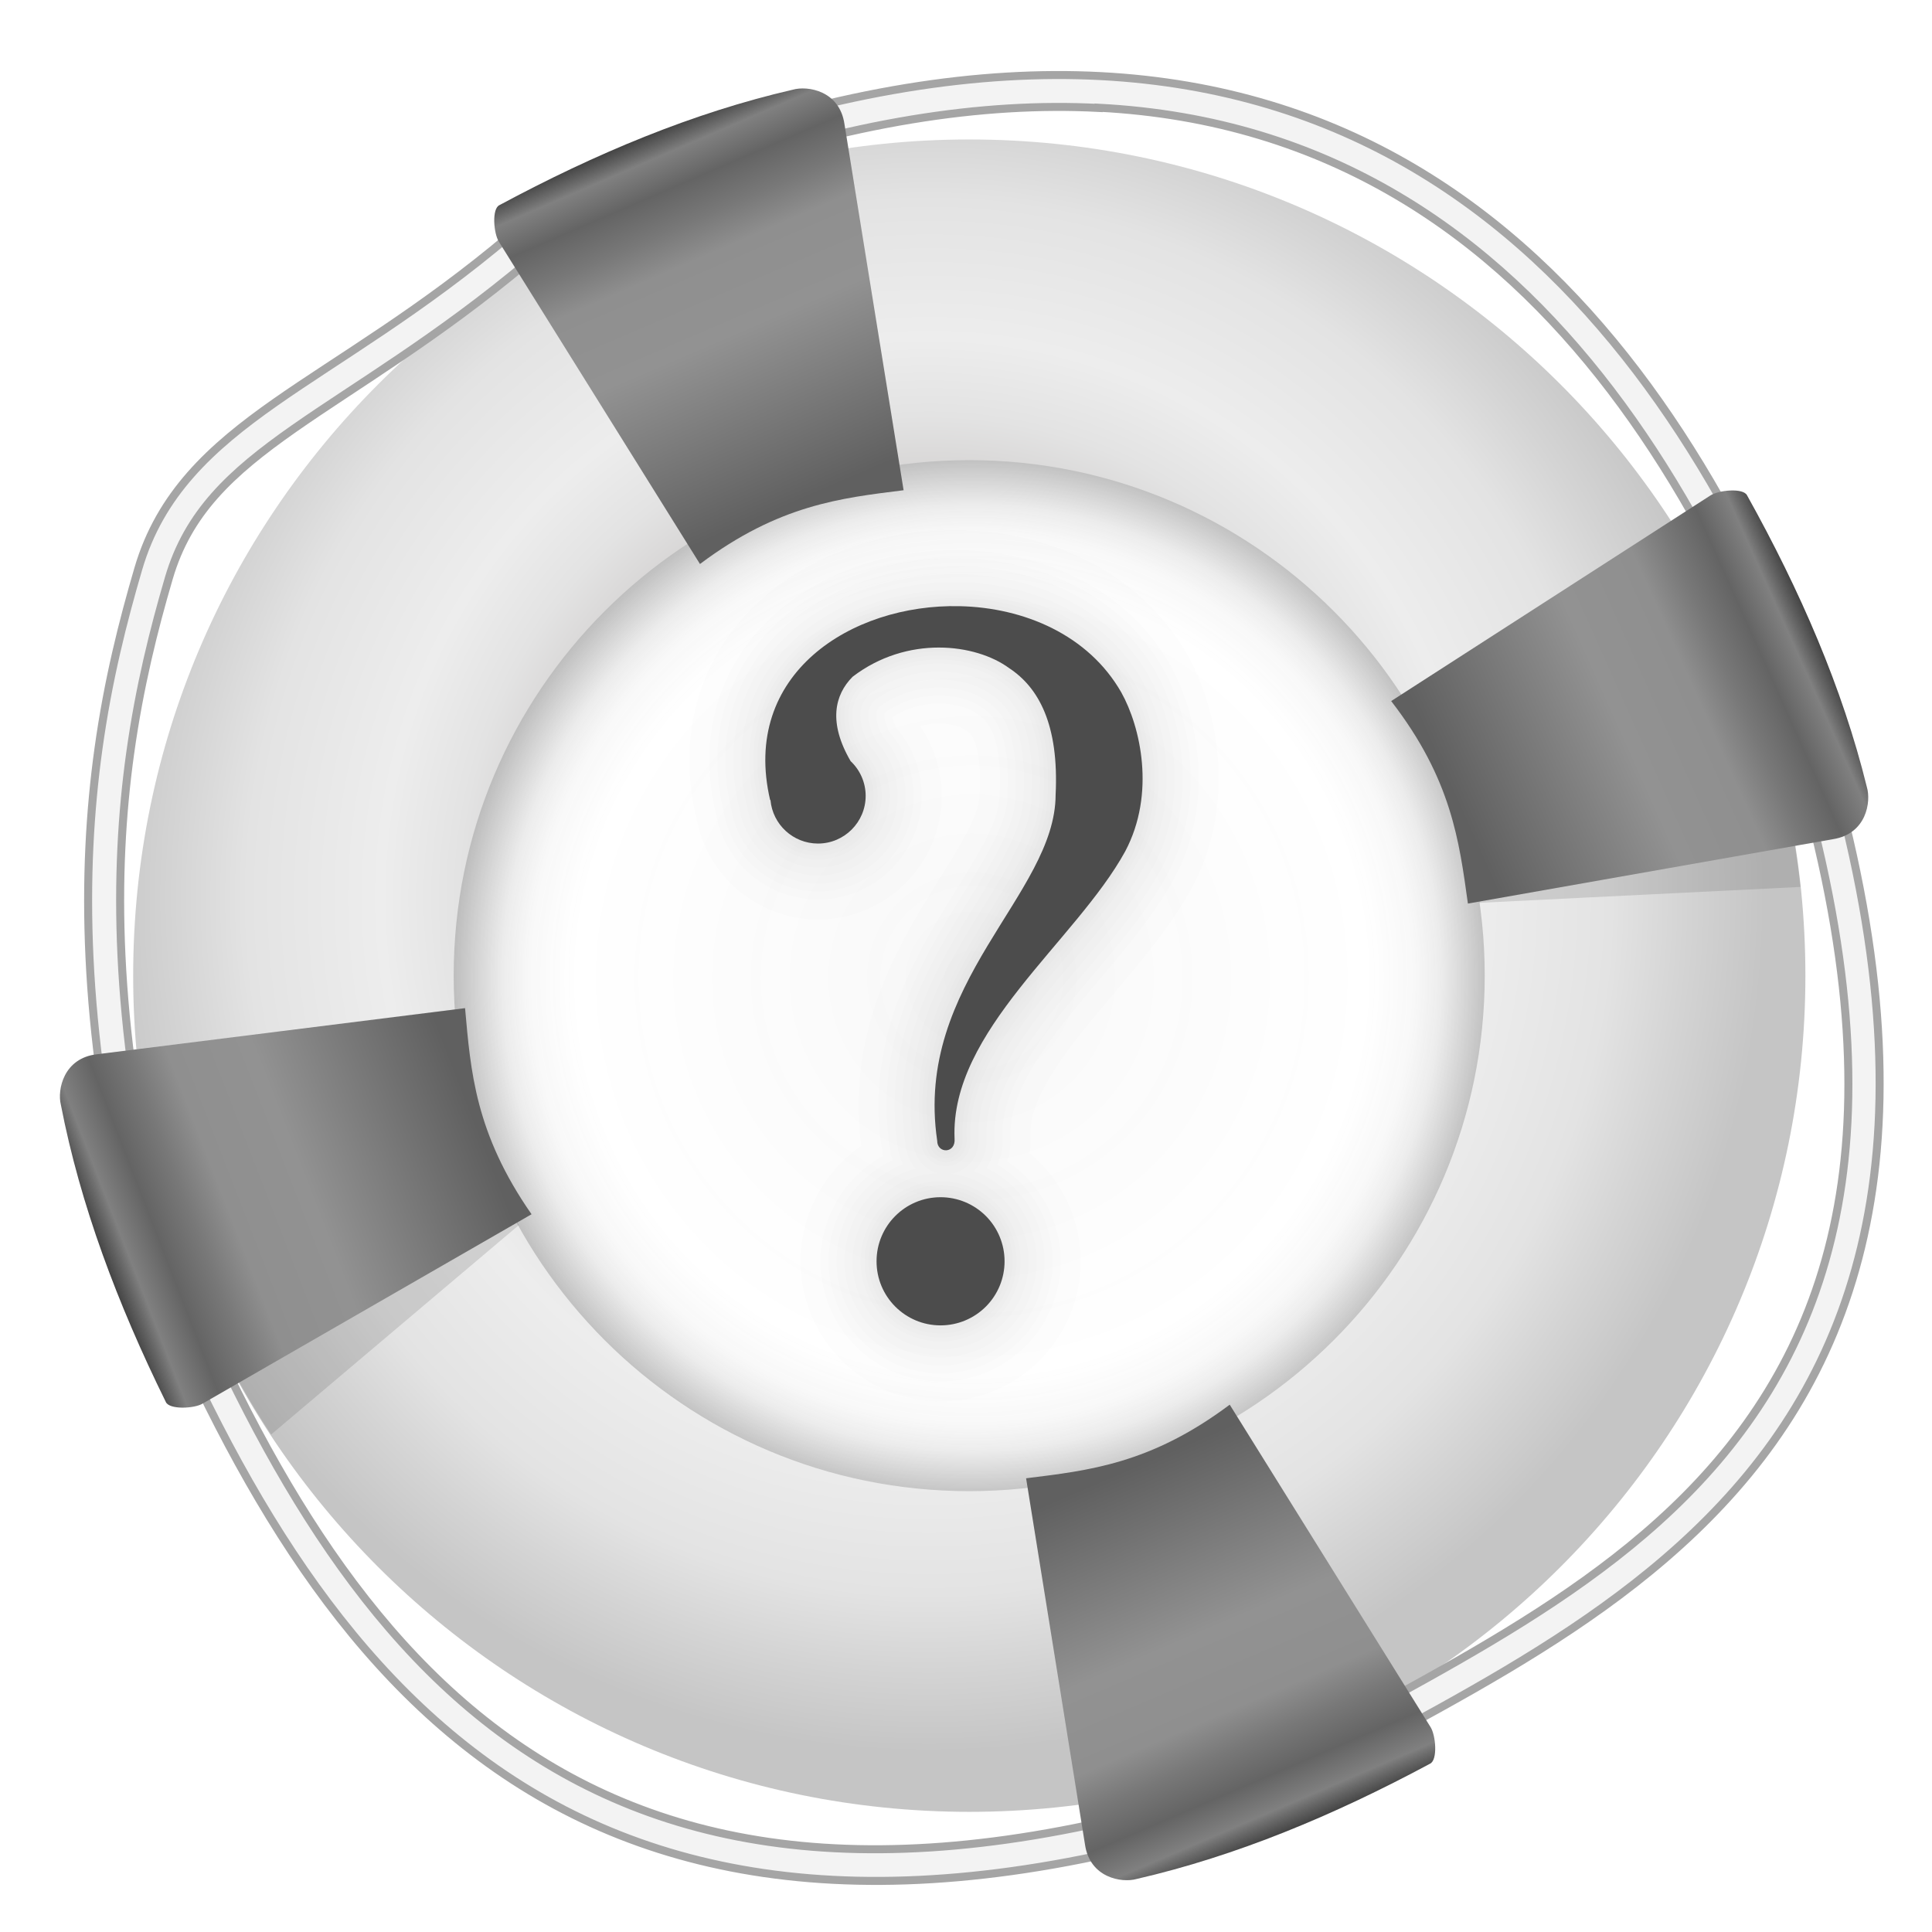
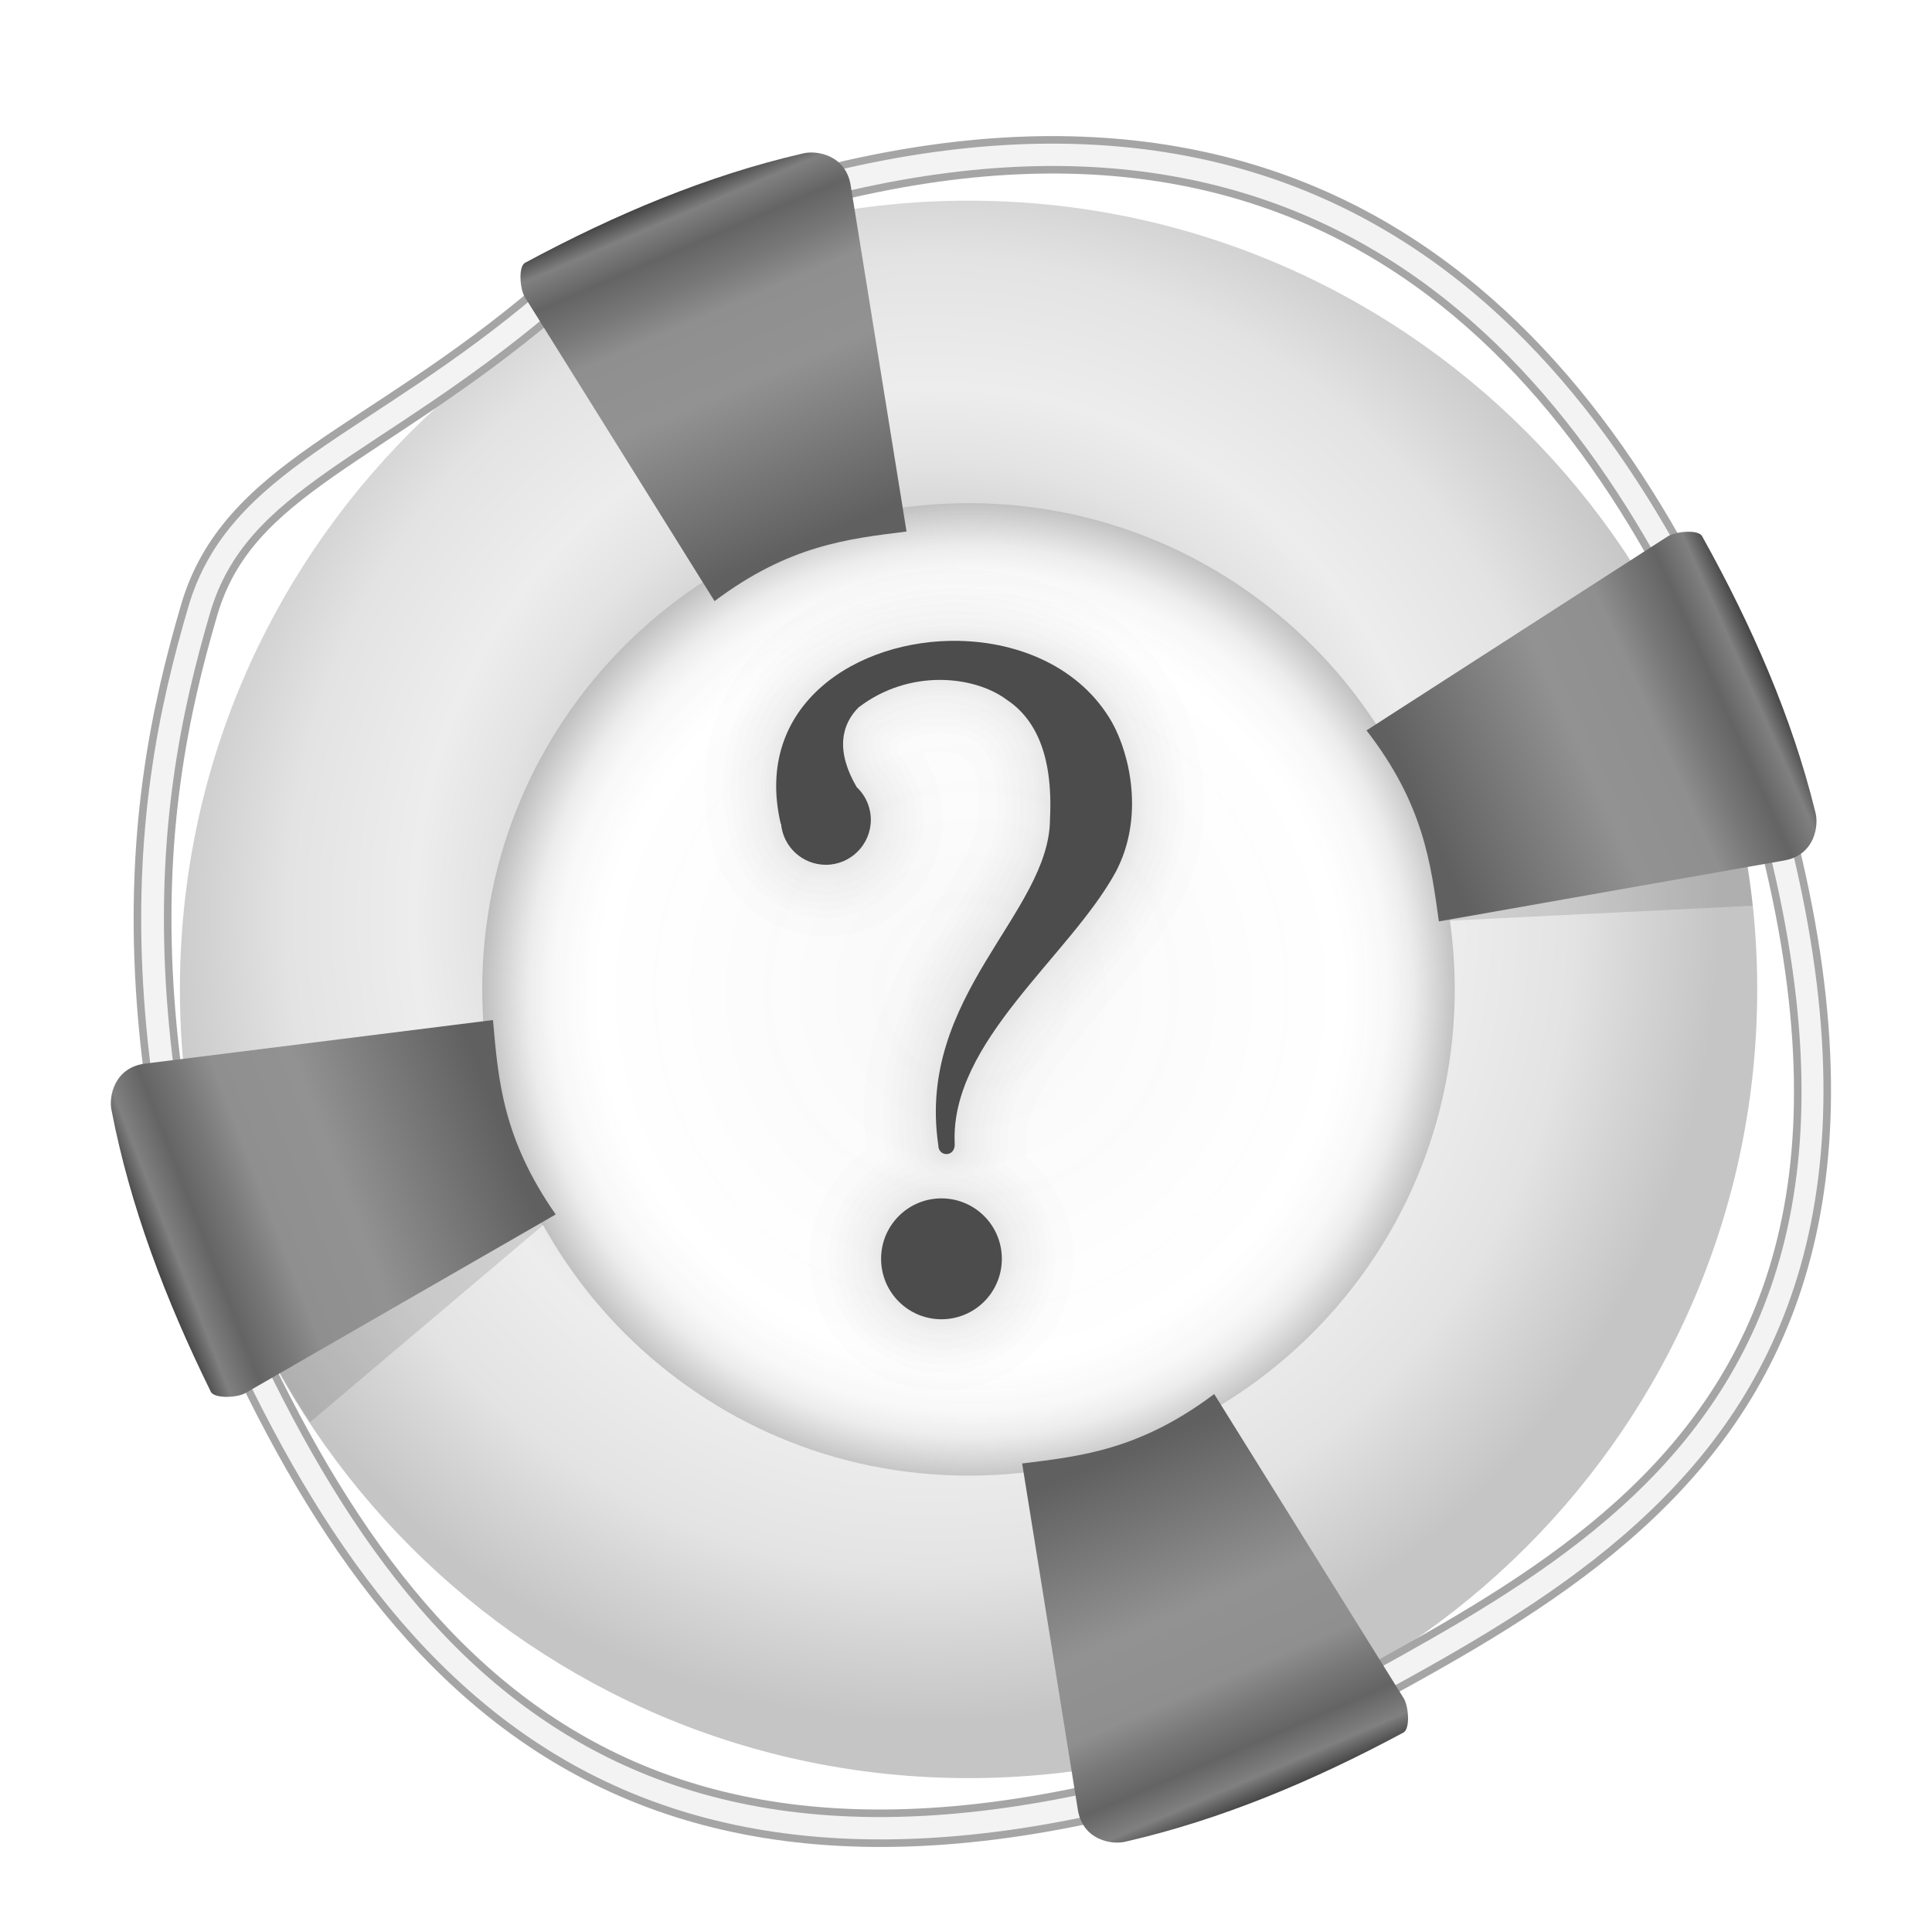
- <svg xmlns="http://www.w3.org/2000/svg" xmlns:xlink="http://www.w3.org/1999/xlink" version="1.1" id="svg2" width="128" height="128" viewBox="0 0 128 128">
+ <svg xmlns="http://www.w3.org/2000/svg" xmlns:xlink="http://www.w3.org/1999/xlink" version="1.1" id="svg2" width="25.6" height="25.6" viewBox="0 0 25.6 25.6">
  <defs id="defs6">
    <linearGradient id="linearGradient917">
      <stop style="stop-color:#525252;stop-opacity:0.04" offset="0" id="stop913" />
      <stop id="stop921" offset="0.72" style="stop-color:#4f4f4f;stop-opacity:0" />
      <stop style="stop-color:#4c4c4c;stop-opacity:0.039;" offset="0.807" id="stop925" />
      <stop id="stop927" offset="0.854" style="stop-color:#484848;stop-opacity:0.102;" />
      <stop style="stop-color:#313131;stop-opacity:0.48" offset="1" id="stop915" />
    </linearGradient>
    <linearGradient id="linearGradient862">
      <stop style="stop-color:#606060;stop-opacity:1" offset="0" id="stop858" />
      <stop id="stop872" offset="0.451" style="stop-color:#929292;stop-opacity:1" />
      <stop style="stop-color:#8f8f8f;stop-opacity:1" offset="0.658" id="stop874" />
      <stop id="stop876" offset="0.751" style="stop-color:#787878;stop-opacity:1" />
      <stop id="stop870" offset="0.848" style="stop-color:#646464;stop-opacity:1" />
      <stop id="stop868" offset="0.933" style="stop-color:#808080;stop-opacity:1" />
      <stop style="stop-color:#343434;stop-opacity:0.944" offset="1" id="stop860" />
    </linearGradient>
    <linearGradient id="linearGradient854">
      <stop id="stop842" offset="0" style="stop-color:#807370;stop-opacity:1;" />
      <stop style="stop-color:#e3e3e3;stop-opacity:1" offset="0.564" id="stop844" />
      <stop id="stop846" offset="0.655" style="stop-color:#ededed;stop-opacity:1" />
      <stop id="stop848" offset="0.816" style="stop-color:#e3e3e3;stop-opacity:1" />
      <stop style="stop-color:#d4d4d4;stop-opacity:1" offset="0.904" id="stop850" />
      <stop id="stop852" offset="1" style="stop-color:#c5c5c5;stop-opacity:1" />
    </linearGradient>
-     <radialGradient xlink:href="#linearGradient854" id="radialGradient830" gradientUnits="userSpaceOnUse" gradientTransform="matrix(0.9995877,0.02871247,-0.02935949,1.022113,-24.47615,101.4598)" cx="37.169" cy="11.745" fx="37.169" fy="11.745" r="10.45" />
-     <linearGradient xlink:href="#linearGradient862" id="linearGradient866" x1="15.878" y1="4.609" x2="20.42" y2="2.577" gradientUnits="userSpaceOnUse" gradientTransform="translate(2.996533,108.6064)" />
-     <linearGradient xlink:href="#linearGradient862" id="linearGradient880" gradientUnits="userSpaceOnUse" gradientTransform="rotate(-89.16563,66.51985,59.78076)" x1="15.878" y1="4.609" x2="20.42" y2="2.577" />
-     <linearGradient xlink:href="#linearGradient862" id="linearGradient884" gradientUnits="userSpaceOnUse" gradientTransform="rotate(-177.1294,12.67762,61.07888)" x1="15.878" y1="4.609" x2="20.42" y2="2.577" />
+     <radialGradient xlink:href="#linearGradient854" id="radialGradient830" gradientUnits="userSpaceOnUse" gradientTransform="matrix(0.9995877,0.02871247,-0.02935949,1.022113,-24.47615,-0.9401701)" cx="37.169" cy="11.745" fx="37.169" fy="11.745" r="10.45" />
+     <linearGradient xlink:href="#linearGradient862" id="linearGradient866" x1="15.878" y1="4.609" x2="20.42" y2="2.577" gradientUnits="userSpaceOnUse" gradientTransform="translate(2.996533,6.20636)" />
+     <linearGradient xlink:href="#linearGradient862" id="linearGradient880" gradientUnits="userSpaceOnUse" gradientTransform="rotate(-89.16563,14.56877,8.580757)" x1="15.878" y1="4.609" x2="20.42" y2="2.577" />
+     <linearGradient xlink:href="#linearGradient862" id="linearGradient884" gradientUnits="userSpaceOnUse" gradientTransform="rotate(-177.1294,11.39476,9.878878)" x1="15.878" y1="4.609" x2="20.42" y2="2.577" />
    <linearGradient xlink:href="#linearGradient862" id="linearGradient888" gradientUnits="userSpaceOnUse" gradientTransform="rotate(90.86985,22.62282,25.12447)" x1="15.878" y1="4.609" x2="20.42" y2="2.577" />
-     <linearGradient xlink:href="#linearGradient862" id="linearGradient911" gradientUnits="userSpaceOnUse" gradientTransform="rotate(90.86985,-42.21606,62.65366)" x1="15.878" y1="4.609" x2="20.42" y2="2.577" />
-     <radialGradient xlink:href="#linearGradient917" id="radialGradient919" cx="41.325" cy="12.608" fx="41.325" fy="12.608" r="6.861" gradientTransform="matrix(1,0,0,1.007905,-28.46105,102.8307)" gradientUnits="userSpaceOnUse" />
+     <linearGradient xlink:href="#linearGradient862" id="linearGradient911" gradientUnits="userSpaceOnUse" gradientTransform="rotate(90.86985,8.21248,11.45366)" x1="15.878" y1="4.609" x2="20.42" y2="2.577" />
+     <radialGradient xlink:href="#linearGradient917" id="radialGradient919" cx="41.325" cy="12.608" fx="41.325" fy="12.608" r="6.861" gradientTransform="matrix(1,0,0,1.007905,-28.46105,0.4306657)" gradientUnits="userSpaceOnUse" />
  </defs>
-   <g id="g881" transform="matrix(5.300911,0,0,5.300911,-3.814129,-547.6684)">
-     <g transform="translate(-46.35935,105.6964)" id="g975">
-       <path id="path945" d="M 59.07,5.196 C 57.717,5.166 56.337,6.045 56.705,7.619 l 0.004,-0.002 a 0.597,0.597 0 0 0 0.594,0.545 0.597,0.597 0 0 0 0.596,-0.596 0.597,0.597 0 0 0 -0.188,-0.434 c -0.282,-0.484 -0.2,-0.829 0.025,-1.055 0.681,-0.521 1.537,-0.416 1.957,-0.107 0.363,0.239 0.624,0.698 0.58,1.584 -0.004,1.246 -1.773,2.342 -1.48,4.322 -0.001,0.164 0.234,0.163 0.217,-0.027 -0.057,-1.347 1.518,-2.469 2.133,-3.59 0.383,-0.723 0.19,-1.559 -0.049,-1.986 -0.409,-0.716 -1.212,-1.061 -2.023,-1.078 z m -0.236,7.387 a 0.8,0.8 0 0 0 -0.799,0.801 0.8,0.8 0 0 0 0.799,0.801 0.8,0.8 0 0 0 0.801,-0.801 0.8,0.8 0 0 0 -0.801,-0.801 z" style="opacity:1;fill:none;fill-opacity:1;stroke:#000000;stroke-width:0.1;stroke-linecap:round;stroke-linejoin:round;stroke-miterlimit:4;stroke-dasharray:none;stroke-opacity:0.008" />
-       <path style="opacity:1;fill:none;fill-opacity:1;stroke:#000000;stroke-width:0.2;stroke-linecap:round;stroke-linejoin:round;stroke-miterlimit:4;stroke-dasharray:none;stroke-opacity:0.008" d="M 59.07,5.196 C 57.717,5.166 56.337,6.045 56.705,7.619 l 0.004,-0.002 a 0.597,0.597 0 0 0 0.594,0.545 0.597,0.597 0 0 0 0.596,-0.596 0.597,0.597 0 0 0 -0.188,-0.434 c -0.282,-0.484 -0.2,-0.829 0.025,-1.055 0.681,-0.521 1.537,-0.416 1.957,-0.107 0.363,0.239 0.624,0.698 0.58,1.584 -0.004,1.246 -1.773,2.342 -1.48,4.322 -0.001,0.164 0.234,0.163 0.217,-0.027 -0.057,-1.347 1.518,-2.469 2.133,-3.59 0.383,-0.723 0.19,-1.559 -0.049,-1.986 -0.409,-0.716 -1.212,-1.061 -2.023,-1.078 z m -0.236,7.387 a 0.8,0.8 0 0 0 -0.799,0.801 0.8,0.8 0 0 0 0.799,0.801 0.8,0.8 0 0 0 0.801,-0.801 0.8,0.8 0 0 0 -0.801,-0.801 z" id="path947" />
-       <path id="path949" d="M 59.07,5.196 C 57.717,5.166 56.337,6.045 56.705,7.619 l 0.004,-0.002 a 0.597,0.597 0 0 0 0.594,0.545 0.597,0.597 0 0 0 0.596,-0.596 0.597,0.597 0 0 0 -0.188,-0.434 c -0.282,-0.484 -0.2,-0.829 0.025,-1.055 0.681,-0.521 1.537,-0.416 1.957,-0.107 0.363,0.239 0.624,0.698 0.58,1.584 -0.004,1.246 -1.773,2.342 -1.48,4.322 -0.001,0.164 0.234,0.163 0.217,-0.027 -0.057,-1.347 1.518,-2.469 2.133,-3.59 0.383,-0.723 0.19,-1.559 -0.049,-1.986 -0.409,-0.716 -1.212,-1.061 -2.023,-1.078 z m -0.236,7.387 a 0.8,0.8 0 0 0 -0.799,0.801 0.8,0.8 0 0 0 0.799,0.801 0.8,0.8 0 0 0 0.801,-0.801 0.8,0.8 0 0 0 -0.801,-0.801 z" style="opacity:1;fill:none;fill-opacity:1;stroke:#000000;stroke-width:0.3;stroke-linecap:round;stroke-linejoin:round;stroke-miterlimit:4;stroke-dasharray:none;stroke-opacity:0.008" />
-       <path style="opacity:1;fill:none;fill-opacity:1;stroke:#000000;stroke-width:0.4;stroke-linecap:round;stroke-linejoin:round;stroke-miterlimit:4;stroke-dasharray:none;stroke-opacity:0.008" d="M 59.07,5.196 C 57.717,5.166 56.337,6.045 56.705,7.619 l 0.004,-0.002 a 0.597,0.597 0 0 0 0.594,0.545 0.597,0.597 0 0 0 0.596,-0.596 0.597,0.597 0 0 0 -0.188,-0.434 c -0.282,-0.484 -0.2,-0.829 0.025,-1.055 0.681,-0.521 1.537,-0.416 1.957,-0.107 0.363,0.239 0.624,0.698 0.58,1.584 -0.004,1.246 -1.773,2.342 -1.48,4.322 -0.001,0.164 0.234,0.163 0.217,-0.027 -0.057,-1.347 1.518,-2.469 2.133,-3.59 0.383,-0.723 0.19,-1.559 -0.049,-1.986 -0.409,-0.716 -1.212,-1.061 -2.023,-1.078 z m -0.236,7.387 a 0.8,0.8 0 0 0 -0.799,0.801 0.8,0.8 0 0 0 0.799,0.801 0.8,0.8 0 0 0 0.801,-0.801 0.8,0.8 0 0 0 -0.801,-0.801 z" id="path951" />
-       <path id="path953" d="M 59.07,5.196 C 57.717,5.166 56.337,6.045 56.705,7.619 l 0.004,-0.002 a 0.597,0.597 0 0 0 0.594,0.545 0.597,0.597 0 0 0 0.596,-0.596 0.597,0.597 0 0 0 -0.188,-0.434 c -0.282,-0.484 -0.2,-0.829 0.025,-1.055 0.681,-0.521 1.537,-0.416 1.957,-0.107 0.363,0.239 0.624,0.698 0.58,1.584 -0.004,1.246 -1.773,2.342 -1.48,4.322 -0.001,0.164 0.234,0.163 0.217,-0.027 -0.057,-1.347 1.518,-2.469 2.133,-3.59 0.383,-0.723 0.19,-1.559 -0.049,-1.986 -0.409,-0.716 -1.212,-1.061 -2.023,-1.078 z m -0.236,7.387 a 0.8,0.8 0 0 0 -0.799,0.801 0.8,0.8 0 0 0 0.799,0.801 0.8,0.8 0 0 0 0.801,-0.801 0.8,0.8 0 0 0 -0.801,-0.801 z" style="opacity:1;fill:none;fill-opacity:1;stroke:#000000;stroke-width:0.6;stroke-linecap:round;stroke-linejoin:round;stroke-miterlimit:4;stroke-dasharray:none;stroke-opacity:0.008" />
-       <path style="opacity:1;fill:none;fill-opacity:1;stroke:#000000;stroke-width:0.8;stroke-linecap:round;stroke-linejoin:round;stroke-miterlimit:4;stroke-dasharray:none;stroke-opacity:0.008" d="M 59.07,5.196 C 57.717,5.166 56.337,6.045 56.705,7.619 l 0.004,-0.002 a 0.597,0.597 0 0 0 0.594,0.545 0.597,0.597 0 0 0 0.596,-0.596 0.597,0.597 0 0 0 -0.188,-0.434 c -0.282,-0.484 -0.2,-0.829 0.025,-1.055 0.681,-0.521 1.537,-0.416 1.957,-0.107 0.363,0.239 0.624,0.698 0.58,1.584 -0.004,1.246 -1.773,2.342 -1.48,4.322 -0.001,0.164 0.234,0.163 0.217,-0.027 -0.057,-1.347 1.518,-2.469 2.133,-3.59 0.383,-0.723 0.19,-1.559 -0.049,-1.986 -0.409,-0.716 -1.212,-1.061 -2.023,-1.078 z m -0.236,7.387 a 0.8,0.8 0 0 0 -0.799,0.801 0.8,0.8 0 0 0 0.799,0.801 0.8,0.8 0 0 0 0.801,-0.801 0.8,0.8 0 0 0 -0.801,-0.801 z" id="path955" />
-       <path id="path957" d="M 59.07,5.196 C 57.717,5.166 56.337,6.045 56.705,7.619 l 0.004,-0.002 a 0.597,0.597 0 0 0 0.594,0.545 0.597,0.597 0 0 0 0.596,-0.596 0.597,0.597 0 0 0 -0.188,-0.434 c -0.282,-0.484 -0.2,-0.829 0.025,-1.055 0.681,-0.521 1.537,-0.416 1.957,-0.107 0.363,0.239 0.624,0.698 0.58,1.584 -0.004,1.246 -1.773,2.342 -1.48,4.322 -0.001,0.164 0.234,0.163 0.217,-0.027 -0.057,-1.347 1.518,-2.469 2.133,-3.59 0.383,-0.723 0.19,-1.559 -0.049,-1.986 -0.409,-0.716 -1.212,-1.061 -2.023,-1.078 z m -0.236,7.387 a 0.8,0.8 0 0 0 -0.799,0.801 0.8,0.8 0 0 0 0.799,0.801 0.8,0.8 0 0 0 0.801,-0.801 0.8,0.8 0 0 0 -0.801,-0.801 z" style="opacity:1;fill:none;fill-opacity:1;stroke:#000000;stroke-width:1;stroke-linecap:round;stroke-linejoin:round;stroke-miterlimit:4;stroke-dasharray:none;stroke-opacity:0.008" />
-       <path style="opacity:1;fill:none;fill-opacity:1;stroke:#000000;stroke-width:1.2;stroke-linecap:round;stroke-linejoin:round;stroke-miterlimit:4;stroke-dasharray:none;stroke-opacity:0.008" d="M 59.07,5.196 C 57.717,5.166 56.337,6.045 56.705,7.619 l 0.004,-0.002 a 0.597,0.597 0 0 0 0.594,0.545 0.597,0.597 0 0 0 0.596,-0.596 0.597,0.597 0 0 0 -0.188,-0.434 c -0.282,-0.484 -0.2,-0.829 0.025,-1.055 0.681,-0.521 1.537,-0.416 1.957,-0.107 0.363,0.239 0.624,0.698 0.58,1.584 -0.004,1.246 -1.773,2.342 -1.48,4.322 -0.001,0.164 0.234,0.163 0.217,-0.027 -0.057,-1.347 1.518,-2.469 2.133,-3.59 0.383,-0.723 0.19,-1.559 -0.049,-1.986 -0.409,-0.716 -1.212,-1.061 -2.023,-1.078 z m -0.236,7.387 a 0.8,0.8 0 0 0 -0.799,0.801 0.8,0.8 0 0 0 0.799,0.801 0.8,0.8 0 0 0 0.801,-0.801 0.8,0.8 0 0 0 -0.801,-0.801 z" id="path959" />
-       <path id="path961" d="M 59.07,5.196 C 57.717,5.166 56.337,6.045 56.705,7.619 l 0.004,-0.002 a 0.597,0.597 0 0 0 0.594,0.545 0.597,0.597 0 0 0 0.596,-0.596 0.597,0.597 0 0 0 -0.188,-0.434 c -0.282,-0.484 -0.2,-0.829 0.025,-1.055 0.681,-0.521 1.537,-0.416 1.957,-0.107 0.363,0.239 0.624,0.698 0.58,1.584 -0.004,1.246 -1.773,2.342 -1.48,4.322 -0.001,0.164 0.234,0.163 0.217,-0.027 -0.057,-1.347 1.518,-2.469 2.133,-3.59 0.383,-0.723 0.19,-1.559 -0.049,-1.986 -0.409,-0.716 -1.212,-1.061 -2.023,-1.078 z m -0.236,7.387 a 0.8,0.8 0 0 0 -0.799,0.801 0.8,0.8 0 0 0 0.799,0.801 0.8,0.8 0 0 0 0.801,-0.801 0.8,0.8 0 0 0 -0.801,-0.801 z" style="opacity:1;fill:none;fill-opacity:1;stroke:#000000;stroke-width:1.4;stroke-linecap:round;stroke-linejoin:round;stroke-miterlimit:4;stroke-dasharray:none;stroke-opacity:0.008" />
-       <path style="opacity:1;fill:none;fill-opacity:1;stroke:#000000;stroke-width:1.9;stroke-linecap:round;stroke-linejoin:round;stroke-miterlimit:4;stroke-dasharray:none;stroke-opacity:0.008" d="M 59.07,5.196 C 57.717,5.166 56.337,6.045 56.705,7.619 l 0.004,-0.002 a 0.597,0.597 0 0 0 0.594,0.545 0.597,0.597 0 0 0 0.596,-0.596 0.597,0.597 0 0 0 -0.188,-0.434 c -0.282,-0.484 -0.2,-0.829 0.025,-1.055 0.681,-0.521 1.537,-0.416 1.957,-0.107 0.363,0.239 0.624,0.698 0.58,1.584 -0.004,1.246 -1.773,2.342 -1.48,4.322 -0.001,0.164 0.234,0.163 0.217,-0.027 -0.057,-1.347 1.518,-2.469 2.133,-3.59 0.383,-0.723 0.19,-1.559 -0.049,-1.986 -0.409,-0.716 -1.212,-1.061 -2.023,-1.078 z m -0.236,7.387 a 0.8,0.8 0 0 0 -0.799,0.801 0.8,0.8 0 0 0 0.799,0.801 0.8,0.8 0 0 0 0.801,-0.801 0.8,0.8 0 0 0 -0.801,-0.801 z" id="path963" />
-     </g>
-     <ellipse ry="6.915" rx="6.861" cy="115.538" cx="12.864" id="path909" style="opacity:1;fill:url(#radialGradient919);fill-opacity:1;stroke:none;stroke-width:0.121;stroke-linecap:round;stroke-linejoin:round;stroke-miterlimit:4;stroke-dasharray:none;stroke-opacity:1" />
-     <path id="path817" d="M 12.833,105.059 A 10.451,10.451 0 0 0 2.384,115.51 10.451,10.451 0 0 0 12.833,125.961 10.451,10.451 0 0 0 23.284,115.51 10.451,10.451 0 0 0 12.833,105.059 Z m 0,4.008 a 6.443,6.443 0 0 1 6.443,6.443 6.443,6.443 0 0 1 -6.443,6.443 6.443,6.443 0 0 1 -6.443,-6.443 6.443,6.443 0 0 1 6.443,-6.443 z" style="opacity:1;fill:url(#radialGradient830);fill-opacity:1;stroke:none;stroke-width:3.283;stroke-linecap:round;stroke-linejoin:round;stroke-miterlimit:4;stroke-dasharray:none;stroke-opacity:0.702" />
-     <path id="path890" d="m 14.475,104.267 c -1.509,-0.078 -3.234,0.18 -5.203,0.877 l -0.014,0.004 -1.922,1 -0.211,0.084 -0.025,0.021 c -1.12,0.948 -2.129,1.523 -2.941,2.092 -0.812,0.569 -1.439,1.15 -1.711,2.08 -0.191,0.652 -0.379,1.391 -0.498,2.25 -0.213,1.532 -0.208,3.447 0.367,5.934 l 0.004,0.016 0.006,0.014 c 1.11,2.757 2.441,5.284 4.6,6.787 2.159,1.503 5.13,1.944 9.414,0.578 l 0.025,-0.008 0.021,-0.016 c 1.855,-1.175 4.487,-2.177 6.186,-4.244 1.699,-2.067 2.41,-5.196 0.492,-10.488 l -0.002,-0.008 -0.004,-0.006 c -1.009,-2.294 -2.463,-4.519 -4.676,-5.822 -1.106,-0.652 -2.399,-1.066 -3.908,-1.145 z m -0.025,0.395 c 1.448,0.075 2.677,0.475 3.73,1.096 2.105,1.24 3.52,3.382 4.51,5.631 1.887,5.212 1.183,8.137 -0.426,10.094 -1.602,1.948 -4.153,2.94 -6.061,4.143 -4.2,1.336 -7.003,0.897 -9.049,-0.527 -2.045,-1.423 -3.35,-3.866 -4.449,-6.592 -0.561,-2.436 -0.565,-4.29 -0.359,-5.773 0.116,-0.834 0.296,-1.552 0.484,-2.193 0.239,-0.816 0.771,-1.313 1.559,-1.865 0.778,-0.545 1.799,-1.138 2.932,-2.09 l 0.184,-0.072 1.906,-0.992 c 1.927,-0.681 3.593,-0.932 5.039,-0.857 z" style="color:#000000;font-style:normal;font-variant:normal;font-weight:normal;font-stretch:normal;font-size:medium;line-height:normal;font-family:sans-serif;font-variant-ligatures:normal;font-variant-position:normal;font-variant-caps:normal;font-variant-numeric:normal;font-variant-alternates:normal;font-feature-settings:normal;text-indent:0;text-align:start;text-decoration:none;text-decoration-line:none;text-decoration-style:solid;text-decoration-color:#000000;letter-spacing:normal;word-spacing:normal;text-transform:none;writing-mode:lr-tb;direction:ltr;text-orientation:mixed;dominant-baseline:auto;baseline-shift:baseline;text-anchor:start;white-space:normal;shape-padding:0;clip-rule:nonzero;display:inline;overflow:visible;visibility:visible;opacity:1;isolation:auto;mix-blend-mode:normal;color-interpolation:sRGB;color-interpolation-filters:linearRGB;solid-color:#000000;solid-opacity:1;vector-effect:none;fill:#f3f3f3;fill-opacity:1;fill-rule:nonzero;stroke:#a5a5a5;stroke-width:0.1;stroke-linecap:butt;stroke-linejoin:miter;stroke-miterlimit:4;stroke-dasharray:none;stroke-dashoffset:0;stroke-opacity:1;color-rendering:auto;image-rendering:auto;shape-rendering:auto;text-rendering:auto;enable-background:accumulate" />
-     <path id="path929" d="m 22.576,112.585 -3.379,1.947 a 6.443,6.443 0 0 1 0.008,0.068 l 4.018,-0.199 a 10.451,10.451 0 0 0 -0.188,-1.129 z" style="fill:#4c4c4c;fill-opacity:0.177;stroke:none;stroke-width:1px;stroke-linecap:butt;stroke-linejoin:miter;stroke-opacity:1" />
-     <path id="path856" d="m 18.107,112.078 c 0.756,0.978 0.85,1.752 0.959,2.531 l 4.564,-0.805 c 0.418,-0.067 0.477,-0.467 0.422,-0.652 -0.306,-1.242 -0.833,-2.452 -1.496,-3.643 -0.045,-0.099 -0.358,-0.068 -0.46,0 z" style="fill:url(#linearGradient866);fill-opacity:1;stroke:none;stroke-width:0.2;stroke-linecap:butt;stroke-linejoin:miter;stroke-miterlimit:4;stroke-dasharray:none;stroke-opacity:1" />
-     <path style="fill:url(#linearGradient880);fill-opacity:1;stroke:none;stroke-width:0.2;stroke-linecap:butt;stroke-linejoin:miter;stroke-miterlimit:4;stroke-dasharray:none;stroke-opacity:1" d="m 9.468,110.365 c 0.989,-0.742 1.764,-0.824 2.545,-0.922 l -0.739,-4.575 c -0.06,-0.419 -0.46,-0.484 -0.646,-0.431 -1.246,0.287 -2.464,0.797 -3.665,1.442 -0.1,0.044 -0.074,0.357 -0.007,0.46 z" id="path878" />
-     <path id="path940" d="m 7.131,118.499 -4.275,0.111 a 10.451,10.451 0 0 0 1.252,2.635 l 3.096,-2.617 a 6.443,6.443 0 0 1 -0.072,-0.129 z" style="fill:#4c4c4c;fill-opacity:0.177;stroke:none;stroke-width:1px;stroke-linecap:butt;stroke-linejoin:miter;stroke-opacity:1" />
-     <path id="path882" d="m 7.363,118.492 c -0.707,-1.015 -0.761,-1.793 -0.831,-2.576 l -4.598,0.576 c -0.42,0.046 -0.5,0.443 -0.454,0.63 0.243,1.256 0.709,2.491 1.311,3.714 0.04,0.101 0.355,0.086 0.46,0.023 z" style="fill:url(#linearGradient884);fill-opacity:1;stroke:none;stroke-width:0.2;stroke-linecap:butt;stroke-linejoin:miter;stroke-miterlimit:4;stroke-dasharray:none;stroke-opacity:1" />
-     <path style="fill:url(#linearGradient911);fill-opacity:1;stroke:none;stroke-width:0.2;stroke-linecap:butt;stroke-linejoin:miter;stroke-miterlimit:4;stroke-dasharray:none;stroke-opacity:1" d="m 16.089,120.872 c -0.99,0.742 -1.765,0.823 -2.545,0.92 l 0.736,4.576 c 0.06,0.419 0.46,0.484 0.645,0.432 1.247,-0.287 2.465,-0.795 3.666,-1.44 0.1,-0.044 0.074,-0.357 0.007,-0.46 z" id="path886" />
-     <path id="path894" d="m 12.71,110.892 c -1.353,-0.029 -2.733,0.849 -2.365,2.424 l 0.004,-0.002 a 0.597,0.597 0 0 0 0.594,0.545 0.597,0.597 0 0 0 0.596,-0.596 0.597,0.597 0 0 0 -0.188,-0.434 c -0.282,-0.484 -0.2,-0.829 0.025,-1.055 0.681,-0.521 1.537,-0.416 1.957,-0.107 0.363,0.239 0.624,0.698 0.58,1.584 -0.004,1.246 -1.773,2.342 -1.48,4.322 -0.001,0.164 0.234,0.164 0.217,-0.027 -0.057,-1.347 1.518,-2.469 2.133,-3.59 0.383,-0.723 0.19,-1.559 -0.049,-1.986 -0.409,-0.716 -1.212,-1.061 -2.023,-1.078 z m -0.236,7.387 a 0.8,0.8 0 0 0 -0.799,0.801 0.8,0.8 0 0 0 0.799,0.801 0.8,0.8 0 0 0 0.801,-0.801 0.8,0.8 0 0 0 -0.801,-0.801 z" style="opacity:1;fill:#4c4c4c;fill-opacity:1;stroke:none;stroke-width:0.1;stroke-linecap:round;stroke-linejoin:round;stroke-miterlimit:4;stroke-dasharray:none;stroke-opacity:1" />
+   <g id="g975" transform="translate(-46.35935,3.296432)">
+     <path style="opacity:1;fill:none;fill-opacity:1;stroke:#000000;stroke-width:0.1;stroke-linecap:round;stroke-linejoin:round;stroke-miterlimit:4;stroke-dasharray:none;stroke-opacity:0.008" d="M 59.07,5.196 C 57.717,5.166 56.337,6.045 56.705,7.619 l 0.004,-0.002 a 0.597,0.597 0 0 0 0.594,0.545 0.597,0.597 0 0 0 0.596,-0.596 0.597,0.597 0 0 0 -0.188,-0.434 c -0.282,-0.484 -0.2,-0.829 0.025,-1.055 0.681,-0.521 1.537,-0.416 1.957,-0.107 0.363,0.239 0.624,0.698 0.58,1.584 -0.004,1.246 -1.773,2.342 -1.48,4.322 -0.001,0.164 0.234,0.163 0.217,-0.027 -0.057,-1.347 1.518,-2.469 2.133,-3.59 0.383,-0.723 0.19,-1.559 -0.049,-1.986 -0.409,-0.716 -1.212,-1.061 -2.023,-1.078 z m -0.236,7.387 a 0.8,0.8 0 0 0 -0.799,0.801 0.8,0.8 0 0 0 0.799,0.801 0.8,0.8 0 0 0 0.801,-0.801 0.8,0.8 0 0 0 -0.801,-0.801 z" id="path945" />
+     <path id="path947" d="M 59.07,5.196 C 57.717,5.166 56.337,6.045 56.705,7.619 l 0.004,-0.002 a 0.597,0.597 0 0 0 0.594,0.545 0.597,0.597 0 0 0 0.596,-0.596 0.597,0.597 0 0 0 -0.188,-0.434 c -0.282,-0.484 -0.2,-0.829 0.025,-1.055 0.681,-0.521 1.537,-0.416 1.957,-0.107 0.363,0.239 0.624,0.698 0.58,1.584 -0.004,1.246 -1.773,2.342 -1.48,4.322 -0.001,0.164 0.234,0.163 0.217,-0.027 -0.057,-1.347 1.518,-2.469 2.133,-3.59 0.383,-0.723 0.19,-1.559 -0.049,-1.986 -0.409,-0.716 -1.212,-1.061 -2.023,-1.078 z m -0.236,7.387 a 0.8,0.8 0 0 0 -0.799,0.801 0.8,0.8 0 0 0 0.799,0.801 0.8,0.8 0 0 0 0.801,-0.801 0.8,0.8 0 0 0 -0.801,-0.801 z" style="opacity:1;fill:none;fill-opacity:1;stroke:#000000;stroke-width:0.2;stroke-linecap:round;stroke-linejoin:round;stroke-miterlimit:4;stroke-dasharray:none;stroke-opacity:0.008" />
+     <path style="opacity:1;fill:none;fill-opacity:1;stroke:#000000;stroke-width:0.3;stroke-linecap:round;stroke-linejoin:round;stroke-miterlimit:4;stroke-dasharray:none;stroke-opacity:0.008" d="M 59.07,5.196 C 57.717,5.166 56.337,6.045 56.705,7.619 l 0.004,-0.002 a 0.597,0.597 0 0 0 0.594,0.545 0.597,0.597 0 0 0 0.596,-0.596 0.597,0.597 0 0 0 -0.188,-0.434 c -0.282,-0.484 -0.2,-0.829 0.025,-1.055 0.681,-0.521 1.537,-0.416 1.957,-0.107 0.363,0.239 0.624,0.698 0.58,1.584 -0.004,1.246 -1.773,2.342 -1.48,4.322 -0.001,0.164 0.234,0.163 0.217,-0.027 -0.057,-1.347 1.518,-2.469 2.133,-3.59 0.383,-0.723 0.19,-1.559 -0.049,-1.986 -0.409,-0.716 -1.212,-1.061 -2.023,-1.078 z m -0.236,7.387 a 0.8,0.8 0 0 0 -0.799,0.801 0.8,0.8 0 0 0 0.799,0.801 0.8,0.8 0 0 0 0.801,-0.801 0.8,0.8 0 0 0 -0.801,-0.801 z" id="path949" />
+     <path id="path951" d="M 59.07,5.196 C 57.717,5.166 56.337,6.045 56.705,7.619 l 0.004,-0.002 a 0.597,0.597 0 0 0 0.594,0.545 0.597,0.597 0 0 0 0.596,-0.596 0.597,0.597 0 0 0 -0.188,-0.434 c -0.282,-0.484 -0.2,-0.829 0.025,-1.055 0.681,-0.521 1.537,-0.416 1.957,-0.107 0.363,0.239 0.624,0.698 0.58,1.584 -0.004,1.246 -1.773,2.342 -1.48,4.322 -0.001,0.164 0.234,0.163 0.217,-0.027 -0.057,-1.347 1.518,-2.469 2.133,-3.59 0.383,-0.723 0.19,-1.559 -0.049,-1.986 -0.409,-0.716 -1.212,-1.061 -2.023,-1.078 z m -0.236,7.387 a 0.8,0.8 0 0 0 -0.799,0.801 0.8,0.8 0 0 0 0.799,0.801 0.8,0.8 0 0 0 0.801,-0.801 0.8,0.8 0 0 0 -0.801,-0.801 z" style="opacity:1;fill:none;fill-opacity:1;stroke:#000000;stroke-width:0.4;stroke-linecap:round;stroke-linejoin:round;stroke-miterlimit:4;stroke-dasharray:none;stroke-opacity:0.008" />
+     <path style="opacity:1;fill:none;fill-opacity:1;stroke:#000000;stroke-width:0.6;stroke-linecap:round;stroke-linejoin:round;stroke-miterlimit:4;stroke-dasharray:none;stroke-opacity:0.008" d="M 59.07,5.196 C 57.717,5.166 56.337,6.045 56.705,7.619 l 0.004,-0.002 a 0.597,0.597 0 0 0 0.594,0.545 0.597,0.597 0 0 0 0.596,-0.596 0.597,0.597 0 0 0 -0.188,-0.434 c -0.282,-0.484 -0.2,-0.829 0.025,-1.055 0.681,-0.521 1.537,-0.416 1.957,-0.107 0.363,0.239 0.624,0.698 0.58,1.584 -0.004,1.246 -1.773,2.342 -1.48,4.322 -0.001,0.164 0.234,0.163 0.217,-0.027 -0.057,-1.347 1.518,-2.469 2.133,-3.59 0.383,-0.723 0.19,-1.559 -0.049,-1.986 -0.409,-0.716 -1.212,-1.061 -2.023,-1.078 z m -0.236,7.387 a 0.8,0.8 0 0 0 -0.799,0.801 0.8,0.8 0 0 0 0.799,0.801 0.8,0.8 0 0 0 0.801,-0.801 0.8,0.8 0 0 0 -0.801,-0.801 z" id="path953" />
+     <path id="path955" d="M 59.07,5.196 C 57.717,5.166 56.337,6.045 56.705,7.619 l 0.004,-0.002 a 0.597,0.597 0 0 0 0.594,0.545 0.597,0.597 0 0 0 0.596,-0.596 0.597,0.597 0 0 0 -0.188,-0.434 c -0.282,-0.484 -0.2,-0.829 0.025,-1.055 0.681,-0.521 1.537,-0.416 1.957,-0.107 0.363,0.239 0.624,0.698 0.58,1.584 -0.004,1.246 -1.773,2.342 -1.48,4.322 -0.001,0.164 0.234,0.163 0.217,-0.027 -0.057,-1.347 1.518,-2.469 2.133,-3.59 0.383,-0.723 0.19,-1.559 -0.049,-1.986 -0.409,-0.716 -1.212,-1.061 -2.023,-1.078 z m -0.236,7.387 a 0.8,0.8 0 0 0 -0.799,0.801 0.8,0.8 0 0 0 0.799,0.801 0.8,0.8 0 0 0 0.801,-0.801 0.8,0.8 0 0 0 -0.801,-0.801 z" style="opacity:1;fill:none;fill-opacity:1;stroke:#000000;stroke-width:0.8;stroke-linecap:round;stroke-linejoin:round;stroke-miterlimit:4;stroke-dasharray:none;stroke-opacity:0.008" />
+     <path style="opacity:1;fill:none;fill-opacity:1;stroke:#000000;stroke-width:1;stroke-linecap:round;stroke-linejoin:round;stroke-miterlimit:4;stroke-dasharray:none;stroke-opacity:0.008" d="M 59.07,5.196 C 57.717,5.166 56.337,6.045 56.705,7.619 l 0.004,-0.002 a 0.597,0.597 0 0 0 0.594,0.545 0.597,0.597 0 0 0 0.596,-0.596 0.597,0.597 0 0 0 -0.188,-0.434 c -0.282,-0.484 -0.2,-0.829 0.025,-1.055 0.681,-0.521 1.537,-0.416 1.957,-0.107 0.363,0.239 0.624,0.698 0.58,1.584 -0.004,1.246 -1.773,2.342 -1.48,4.322 -0.001,0.164 0.234,0.163 0.217,-0.027 -0.057,-1.347 1.518,-2.469 2.133,-3.59 0.383,-0.723 0.19,-1.559 -0.049,-1.986 -0.409,-0.716 -1.212,-1.061 -2.023,-1.078 z m -0.236,7.387 a 0.8,0.8 0 0 0 -0.799,0.801 0.8,0.8 0 0 0 0.799,0.801 0.8,0.8 0 0 0 0.801,-0.801 0.8,0.8 0 0 0 -0.801,-0.801 z" id="path957" />
+     <path id="path959" d="M 59.07,5.196 C 57.717,5.166 56.337,6.045 56.705,7.619 l 0.004,-0.002 a 0.597,0.597 0 0 0 0.594,0.545 0.597,0.597 0 0 0 0.596,-0.596 0.597,0.597 0 0 0 -0.188,-0.434 c -0.282,-0.484 -0.2,-0.829 0.025,-1.055 0.681,-0.521 1.537,-0.416 1.957,-0.107 0.363,0.239 0.624,0.698 0.58,1.584 -0.004,1.246 -1.773,2.342 -1.48,4.322 -0.001,0.164 0.234,0.163 0.217,-0.027 -0.057,-1.347 1.518,-2.469 2.133,-3.59 0.383,-0.723 0.19,-1.559 -0.049,-1.986 -0.409,-0.716 -1.212,-1.061 -2.023,-1.078 z m -0.236,7.387 a 0.8,0.8 0 0 0 -0.799,0.801 0.8,0.8 0 0 0 0.799,0.801 0.8,0.8 0 0 0 0.801,-0.801 0.8,0.8 0 0 0 -0.801,-0.801 z" style="opacity:1;fill:none;fill-opacity:1;stroke:#000000;stroke-width:1.2;stroke-linecap:round;stroke-linejoin:round;stroke-miterlimit:4;stroke-dasharray:none;stroke-opacity:0.008" />
+     <path style="opacity:1;fill:none;fill-opacity:1;stroke:#000000;stroke-width:1.4;stroke-linecap:round;stroke-linejoin:round;stroke-miterlimit:4;stroke-dasharray:none;stroke-opacity:0.008" d="M 59.07,5.196 C 57.717,5.166 56.337,6.045 56.705,7.619 l 0.004,-0.002 a 0.597,0.597 0 0 0 0.594,0.545 0.597,0.597 0 0 0 0.596,-0.596 0.597,0.597 0 0 0 -0.188,-0.434 c -0.282,-0.484 -0.2,-0.829 0.025,-1.055 0.681,-0.521 1.537,-0.416 1.957,-0.107 0.363,0.239 0.624,0.698 0.58,1.584 -0.004,1.246 -1.773,2.342 -1.48,4.322 -0.001,0.164 0.234,0.163 0.217,-0.027 -0.057,-1.347 1.518,-2.469 2.133,-3.59 0.383,-0.723 0.19,-1.559 -0.049,-1.986 -0.409,-0.716 -1.212,-1.061 -2.023,-1.078 z m -0.236,7.387 a 0.8,0.8 0 0 0 -0.799,0.801 0.8,0.8 0 0 0 0.799,0.801 0.8,0.8 0 0 0 0.801,-0.801 0.8,0.8 0 0 0 -0.801,-0.801 z" id="path961" />
+     <path id="path963" d="M 59.07,5.196 C 57.717,5.166 56.337,6.045 56.705,7.619 l 0.004,-0.002 a 0.597,0.597 0 0 0 0.594,0.545 0.597,0.597 0 0 0 0.596,-0.596 0.597,0.597 0 0 0 -0.188,-0.434 c -0.282,-0.484 -0.2,-0.829 0.025,-1.055 0.681,-0.521 1.537,-0.416 1.957,-0.107 0.363,0.239 0.624,0.698 0.58,1.584 -0.004,1.246 -1.773,2.342 -1.48,4.322 -0.001,0.164 0.234,0.163 0.217,-0.027 -0.057,-1.347 1.518,-2.469 2.133,-3.59 0.383,-0.723 0.19,-1.559 -0.049,-1.986 -0.409,-0.716 -1.212,-1.061 -2.023,-1.078 z m -0.236,7.387 a 0.8,0.8 0 0 0 -0.799,0.801 0.8,0.8 0 0 0 0.799,0.801 0.8,0.8 0 0 0 0.801,-0.801 0.8,0.8 0 0 0 -0.801,-0.801 z" style="opacity:1;fill:none;fill-opacity:1;stroke:#000000;stroke-width:1.9;stroke-linecap:round;stroke-linejoin:round;stroke-miterlimit:4;stroke-dasharray:none;stroke-opacity:0.008" />
  </g>
+   <ellipse style="opacity:1;fill:url(#radialGradient919);fill-opacity:1;stroke:none;stroke-width:0.121;stroke-linecap:round;stroke-linejoin:round;stroke-miterlimit:4;stroke-dasharray:none;stroke-opacity:1" id="path909" cx="12.864" cy="13.138" rx="6.861" ry="6.915" />
+   <path style="opacity:1;fill:url(#radialGradient830);fill-opacity:1;stroke:none;stroke-width:3.283;stroke-linecap:round;stroke-linejoin:round;stroke-miterlimit:4;stroke-dasharray:none;stroke-opacity:0.702" d="M 12.833,2.659 A 10.451,10.451 0 0 0 2.384,13.11 10.451,10.451 0 0 0 12.833,23.561 10.451,10.451 0 0 0 23.284,13.11 10.451,10.451 0 0 0 12.833,2.659 Z m 0,4.008 a 6.443,6.443 0 0 1 6.443,6.443 6.443,6.443 0 0 1 -6.443,6.443 6.443,6.443 0 0 1 -6.443,-6.443 6.443,6.443 0 0 1 6.443,-6.443 z" id="path817" />
+   <path style="color:#000000;font-style:normal;font-variant:normal;font-weight:normal;font-stretch:normal;font-size:medium;line-height:normal;font-family:sans-serif;font-variant-ligatures:normal;font-variant-position:normal;font-variant-caps:normal;font-variant-numeric:normal;font-variant-alternates:normal;font-feature-settings:normal;text-indent:0;text-align:start;text-decoration:none;text-decoration-line:none;text-decoration-style:solid;text-decoration-color:#000000;letter-spacing:normal;word-spacing:normal;text-transform:none;writing-mode:lr-tb;direction:ltr;text-orientation:mixed;dominant-baseline:auto;baseline-shift:baseline;text-anchor:start;white-space:normal;shape-padding:0;clip-rule:nonzero;display:inline;overflow:visible;visibility:visible;opacity:1;isolation:auto;mix-blend-mode:normal;color-interpolation:sRGB;color-interpolation-filters:linearRGB;solid-color:#000000;solid-opacity:1;vector-effect:none;fill:#f3f3f3;fill-opacity:1;fill-rule:nonzero;stroke:#a5a5a5;stroke-width:0.1;stroke-linecap:butt;stroke-linejoin:miter;stroke-miterlimit:4;stroke-dasharray:none;stroke-dashoffset:0;stroke-opacity:1;color-rendering:auto;image-rendering:auto;shape-rendering:auto;text-rendering:auto;enable-background:accumulate" d="M 14.475,1.867 C 12.966,1.788 11.241,2.047 9.272,2.744 l -0.014,0.004 -1.922,1 -0.211,0.084 -0.025,0.021 C 5.98,4.801 4.971,5.376 4.159,5.945 3.347,6.514 2.72,7.095 2.448,8.025 2.257,8.677 2.069,9.416 1.95,10.275 1.737,11.807 1.742,13.721 2.317,16.208 l 0.004,0.016 0.006,0.014 c 1.11,2.757 2.441,5.284 4.6,6.787 2.159,1.503 5.13,1.944 9.414,0.578 l 0.025,-0.008 0.021,-0.016 c 1.855,-1.175 4.487,-2.177 6.186,-4.244 1.699,-2.067 2.41,-5.196 0.492,-10.488 l -0.002,-0.008 -0.004,-0.006 C 22.05,6.539 20.597,4.315 18.384,3.011 17.277,2.359 15.984,1.945 14.475,1.867 Z m -0.025,0.395 c 1.448,0.075 2.677,0.475 3.73,1.096 2.105,1.24 3.52,3.382 4.51,5.631 1.887,5.212 1.183,8.137 -0.426,10.094 -1.602,1.948 -4.153,2.94 -6.061,4.143 C 12.003,24.56 9.201,24.121 7.155,22.697 5.11,21.273 3.805,18.83 2.706,16.105 2.144,13.669 2.141,11.815 2.347,10.331 2.462,9.498 2.643,8.78 2.831,8.138 3.07,7.322 3.602,6.825 4.389,6.273 5.167,5.728 6.188,5.135 7.321,4.183 l 0.184,-0.072 1.906,-0.992 c 1.927,-0.681 3.593,-0.932 5.039,-0.857 z" id="path890" />
+   <path style="fill:#4c4c4c;fill-opacity:0.177;stroke:none;stroke-width:1px;stroke-linecap:butt;stroke-linejoin:miter;stroke-opacity:1" d="m 22.576,10.185 -3.379,1.947 a 6.443,6.443 0 0 1 0.008,0.068 l 4.018,-0.199 a 10.451,10.451 0 0 0 -0.188,-1.129 z" id="path929" />
+   <path style="fill:url(#linearGradient866);fill-opacity:1;stroke:none;stroke-width:0.2;stroke-linecap:butt;stroke-linejoin:miter;stroke-miterlimit:4;stroke-dasharray:none;stroke-opacity:1" d="m 18.107,9.678 c 0.756,0.978 0.85,1.752 0.959,2.531 l 4.564,-0.805 c 0.418,-0.067 0.477,-0.467 0.422,-0.652 -0.306,-1.242 -0.833,-2.452 -1.496,-3.643 -0.045,-0.099 -0.358,-0.068 -0.46,0 z" id="path856" />
+   <path id="path878" d="M 9.468,7.965 C 10.457,7.223 11.232,7.141 12.012,7.043 L 11.274,2.468 C 11.213,2.049 10.813,1.984 10.628,2.036 9.382,2.324 8.164,2.833 6.963,3.479 c -0.1,0.044 -0.074,0.357 -0.007,0.46 z" style="fill:url(#linearGradient880);fill-opacity:1;stroke:none;stroke-width:0.2;stroke-linecap:butt;stroke-linejoin:miter;stroke-miterlimit:4;stroke-dasharray:none;stroke-opacity:1" />
+   <path style="fill:#4c4c4c;fill-opacity:0.177;stroke:none;stroke-width:1px;stroke-linecap:butt;stroke-linejoin:miter;stroke-opacity:1" d="m 7.131,16.099 -4.275,0.111 a 10.451,10.451 0 0 0 1.252,2.635 L 7.203,16.228 A 6.443,6.443 0 0 1 7.131,16.099 Z" id="path940" />
+   <path style="fill:url(#linearGradient884);fill-opacity:1;stroke:none;stroke-width:0.2;stroke-linecap:butt;stroke-linejoin:miter;stroke-miterlimit:4;stroke-dasharray:none;stroke-opacity:1" d="M 7.363,16.092 C 6.656,15.078 6.602,14.3 6.532,13.516 l -4.598,0.576 c -0.42,0.046 -0.5,0.443 -0.454,0.63 0.243,1.256 0.709,2.491 1.311,3.714 0.04,0.101 0.355,0.086 0.46,0.023 z" id="path882" />
+   <path id="path886" d="m 16.089,18.472 c -0.99,0.742 -1.765,0.823 -2.545,0.92 l 0.736,4.576 c 0.06,0.419 0.46,0.484 0.645,0.432 1.247,-0.287 2.465,-0.795 3.666,-1.44 0.1,-0.044 0.074,-0.357 0.007,-0.46 z" style="fill:url(#linearGradient911);fill-opacity:1;stroke:none;stroke-width:0.2;stroke-linecap:butt;stroke-linejoin:miter;stroke-miterlimit:4;stroke-dasharray:none;stroke-opacity:1" />
+   <path style="opacity:1;fill:#4c4c4c;fill-opacity:1;stroke:none;stroke-width:0.1;stroke-linecap:round;stroke-linejoin:round;stroke-miterlimit:4;stroke-dasharray:none;stroke-opacity:1" d="m 12.71,8.492 c -1.353,-0.029 -2.733,0.849 -2.365,2.424 l 0.004,-0.002 a 0.597,0.597 0 0 0 0.594,0.545 0.597,0.597 0 0 0 0.596,-0.596 0.597,0.597 0 0 0 -0.188,-0.434 c -0.282,-0.484 -0.2,-0.829 0.025,-1.055 0.681,-0.521 1.537,-0.416 1.957,-0.107 0.363,0.239 0.624,0.698 0.58,1.584 -0.004,1.246 -1.773,2.342 -1.48,4.322 -0.001,0.164 0.234,0.163 0.217,-0.027 -0.057,-1.347 1.518,-2.469 2.133,-3.59 0.383,-0.723 0.19,-1.559 -0.049,-1.986 -0.409,-0.716 -1.212,-1.061 -2.023,-1.078 z m -0.236,7.387 a 0.8,0.8 0 0 0 -0.799,0.801 0.8,0.8 0 0 0 0.799,0.801 0.8,0.8 0 0 0 0.801,-0.801 0.8,0.8 0 0 0 -0.801,-0.801 z" id="path894" />
</svg>
